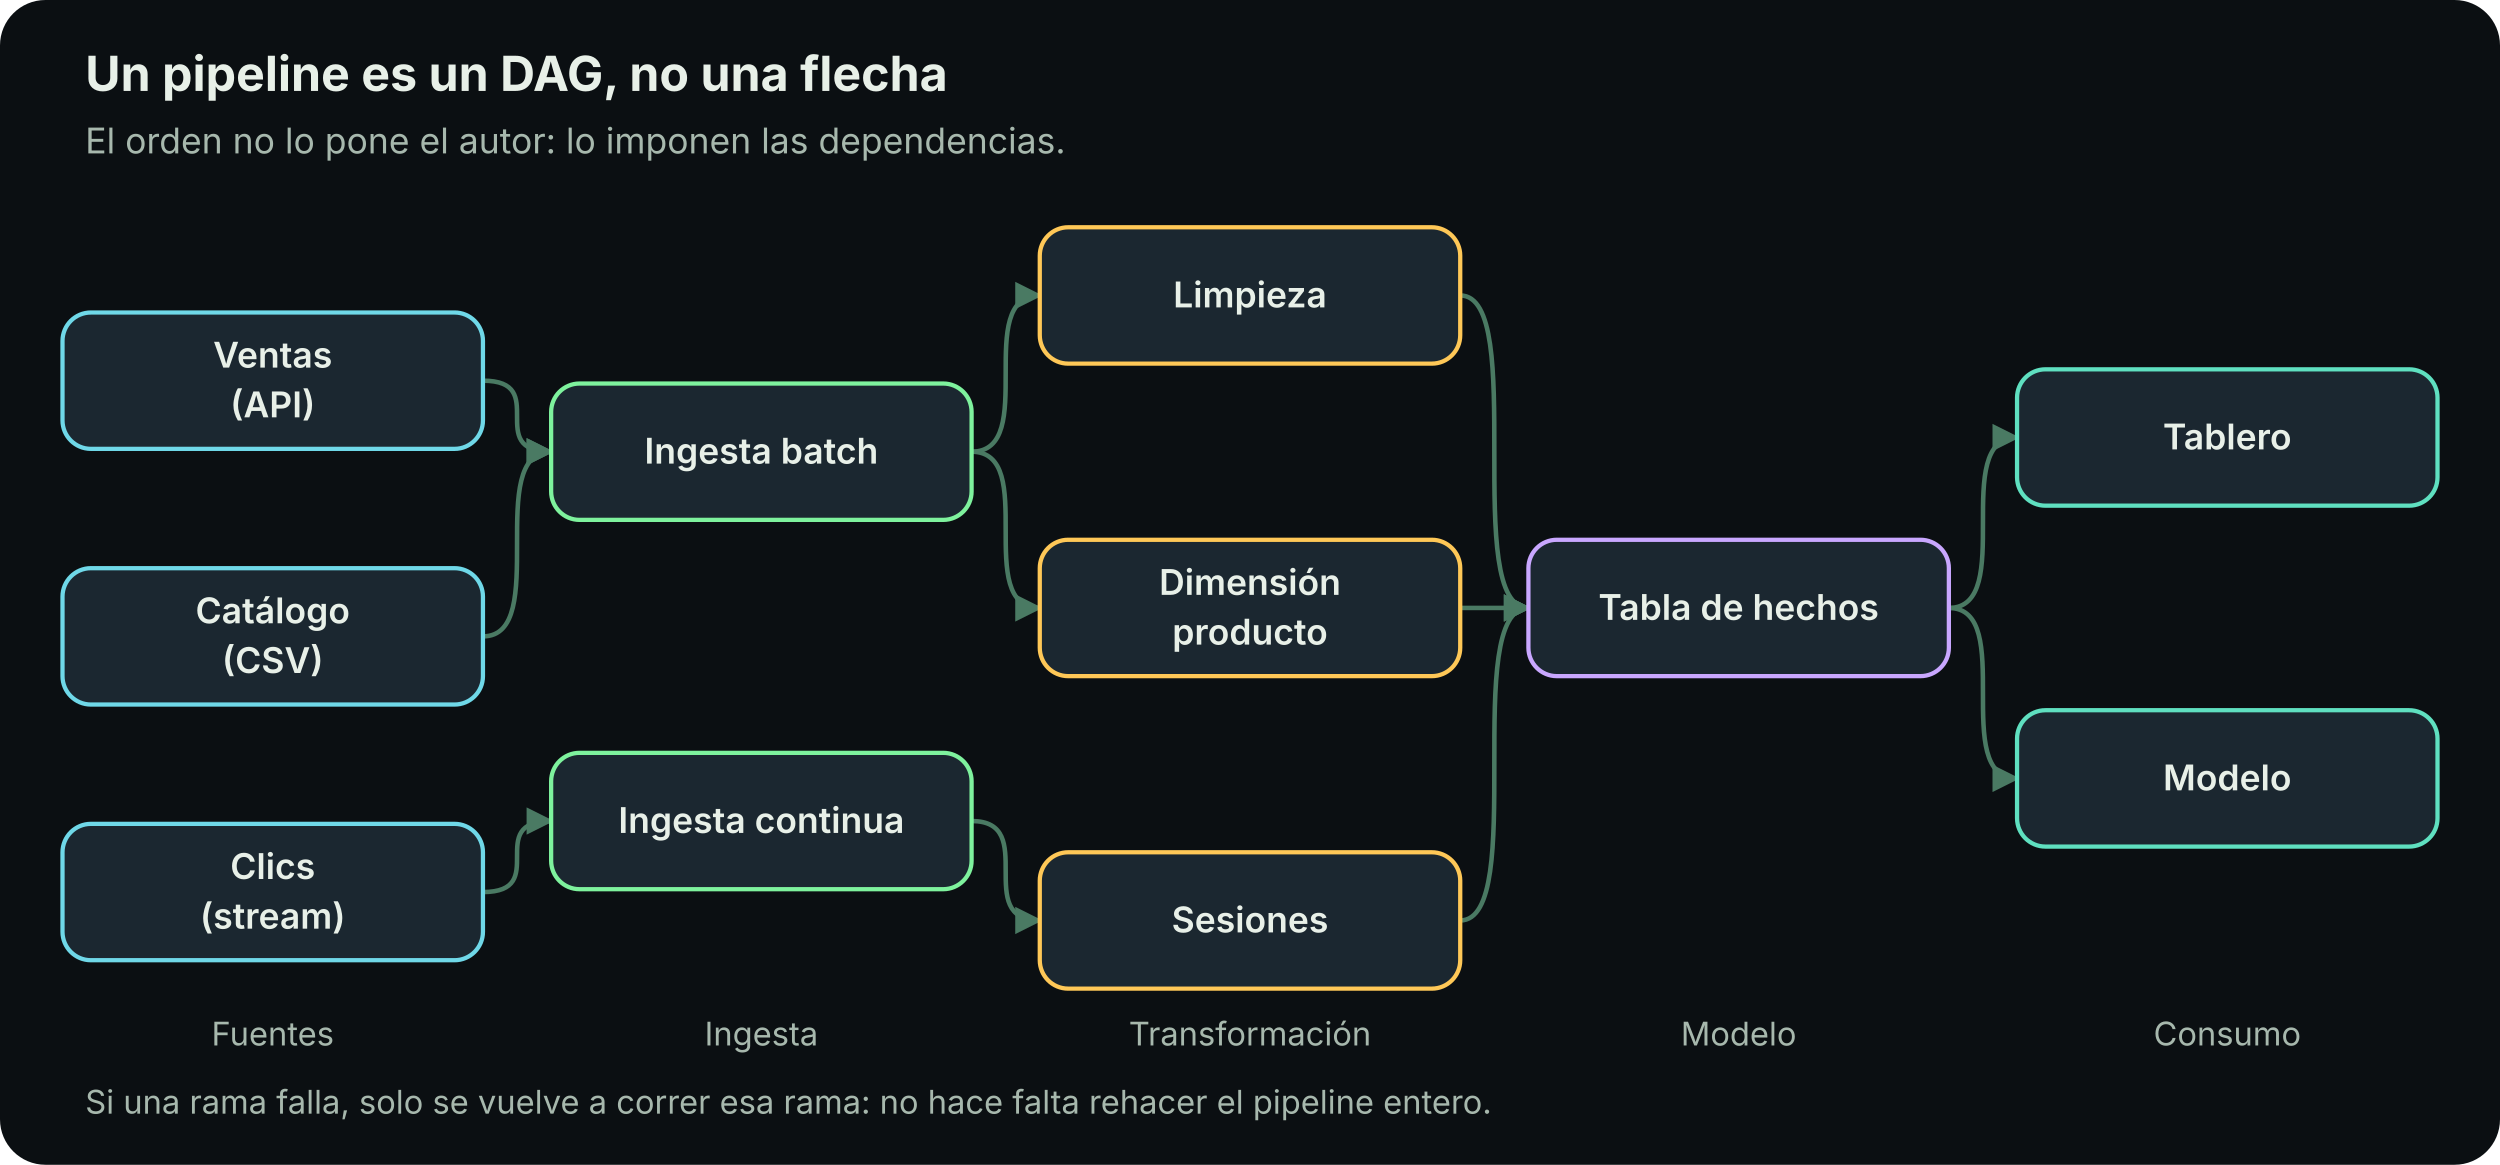
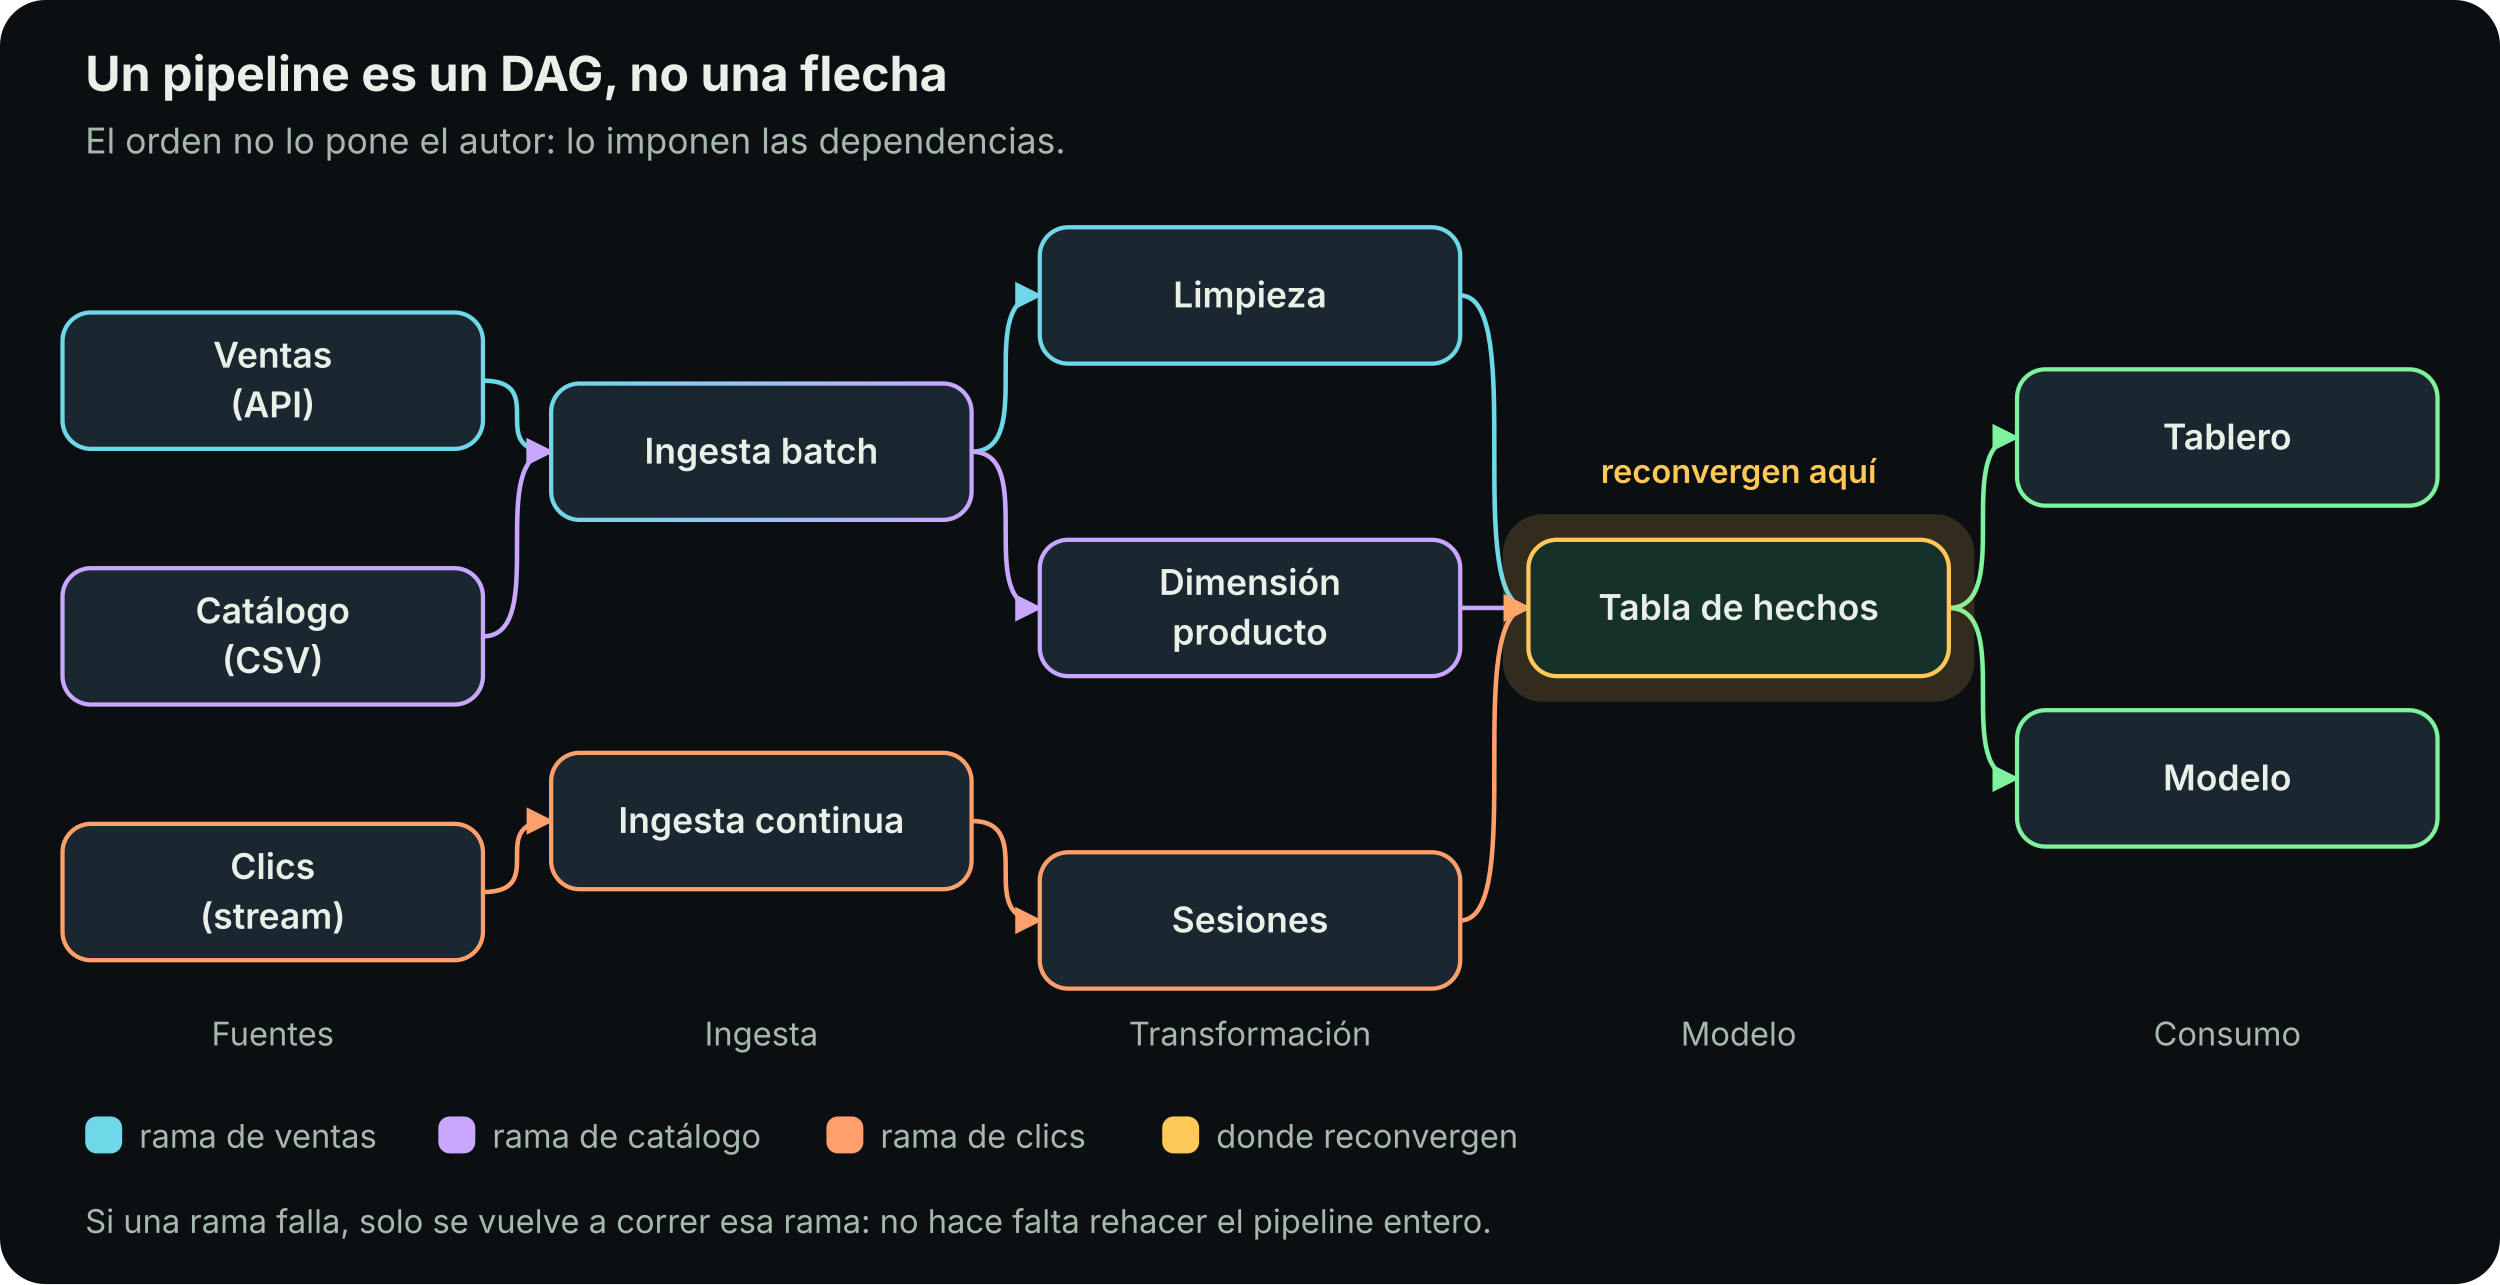
- <svg xmlns="http://www.w3.org/2000/svg" width="880" height="410" viewBox="0 0 880 410" role="img" aria-label="Un pipeline de datos es un grafo dirigido acíclico: las etapas se bifurcan y vuelven a converger">
+ <svg xmlns="http://www.w3.org/2000/svg" width="880" height="452" viewBox="0 0 880 452" role="img" aria-label="Un pipeline de datos es un grafo dirigido acíclico: las etapas se bifurcan y vuelven a converger">
  <defs>
    <marker id="f4a7a63" viewBox="0 0 10 10" refX="9" refY="5" markerWidth="6" markerHeight="6" orient="auto-start-reverse">
      <path d="M0,0 L10,5 L0,10 z" fill="#4a7a63" />
    </marker>
    <marker id="f7ef29d" viewBox="0 0 10 10" refX="9" refY="5" markerWidth="6" markerHeight="6" orient="auto-start-reverse">
      <path d="M0,0 L10,5 L0,10 z" fill="#7ef29d" />
    </marker>
    <marker id="fffc857" viewBox="0 0 10 10" refX="9" refY="5" markerWidth="6" markerHeight="6" orient="auto-start-reverse">
      <path d="M0,0 L10,5 L0,10 z" fill="#ffc857" />
    </marker>
    <marker id="f6fd8e8" viewBox="0 0 10 10" refX="9" refY="5" markerWidth="6" markerHeight="6" orient="auto-start-reverse">
      <path d="M0,0 L10,5 L0,10 z" fill="#6fd8e8" />
    </marker>
    <marker id="fc9a7ff" viewBox="0 0 10 10" refX="9" refY="5" markerWidth="6" markerHeight="6" orient="auto-start-reverse">
      <path d="M0,0 L10,5 L0,10 z" fill="#c9a7ff" />
    </marker>
    <marker id="fff9f6b" viewBox="0 0 10 10" refX="9" refY="5" markerWidth="6" markerHeight="6" orient="auto-start-reverse">
      <path d="M0,0 L10,5 L0,10 z" fill="#ff9f6b" />
    </marker>
    <marker id="f5fe0c0" viewBox="0 0 10 10" refX="9" refY="5" markerWidth="6" markerHeight="6" orient="auto-start-reverse">
      <path d="M0,0 L10,5 L0,10 z" fill="#5fe0c0" />
    </marker>
    <marker id="fa7b8ad" viewBox="0 0 10 10" refX="9" refY="5" markerWidth="6" markerHeight="6" orient="auto-start-reverse">
      <path d="M0,0 L10,5 L0,10 z" fill="#a7b8ad" />
    </marker>
+     <marker id="fff6b6b" viewBox="0 0 10 10" refX="9" refY="5" markerWidth="6" markerHeight="6" orient="auto-start-reverse">
+       <path d="M0,0 L10,5 L0,10 z" fill="#ff6b6b" />
+     </marker>
+     <marker id="fff8ad4" viewBox="0 0 10 10" refX="9" refY="5" markerWidth="6" markerHeight="6" orient="auto-start-reverse">
+       <path d="M0,0 L10,5 L0,10 z" fill="#ff8ad4" />
+     </marker>
+     <marker id="f7aa7ff" viewBox="0 0 10 10" refX="9" refY="5" markerWidth="6" markerHeight="6" orient="auto-start-reverse">
+       <path d="M0,0 L10,5 L0,10 z" fill="#7aa7ff" />
+     </marker>
+     <marker id="f84eba6" viewBox="0 0 10 10" refX="9" refY="5" markerWidth="6" markerHeight="6" orient="auto-start-reverse">
+       <path d="M0,0 L10,5 L0,10 z" fill="#84eba6" />
+     </marker>
+     <marker id="f84c9eb" viewBox="0 0 10 10" refX="9" refY="5" markerWidth="6" markerHeight="6" orient="auto-start-reverse">
+       <path d="M0,0 L10,5 L0,10 z" fill="#84c9eb" />
+     </marker>
+     <marker id="fa684eb" viewBox="0 0 10 10" refX="9" refY="5" markerWidth="6" markerHeight="6" orient="auto-start-reverse">
+       <path d="M0,0 L10,5 L0,10 z" fill="#a684eb" />
+     </marker>
+     <marker id="feb84c9" viewBox="0 0 10 10" refX="9" refY="5" markerWidth="6" markerHeight="6" orient="auto-start-reverse">
+       <path d="M0,0 L10,5 L0,10 z" fill="#eb84c9" />
+     </marker>
+     <marker id="feba684" viewBox="0 0 10 10" refX="9" refY="5" markerWidth="6" markerHeight="6" orient="auto-start-reverse">
+       <path d="M0,0 L10,5 L0,10 z" fill="#eba684" />
+     </marker>
+     <marker id="fc9eb84" viewBox="0 0 10 10" refX="9" refY="5" markerWidth="6" markerHeight="6" orient="auto-start-reverse">
+       <path d="M0,0 L10,5 L0,10 z" fill="#c9eb84" />
+     </marker>
+     <marker id="f5b83d6" viewBox="0 0 10 10" refX="9" refY="5" markerWidth="6" markerHeight="6" orient="auto-start-reverse">
+       <path d="M0,0 L10,5 L0,10 z" fill="#5b83d6" />
+     </marker>
+     <marker id="f4fd6c0" viewBox="0 0 10 10" refX="9" refY="5" markerWidth="6" markerHeight="6" orient="auto-start-reverse">
+       <path d="M0,0 L10,5 L0,10 z" fill="#4fd6c0" />
+     </marker>
+     <marker id="fff7a5c" viewBox="0 0 10 10" refX="9" refY="5" markerWidth="6" markerHeight="6" orient="auto-start-reverse">
+       <path d="M0,0 L10,5 L0,10 z" fill="#ff7a5c" />
+     </marker>
+     <linearGradient id="gRamaAB" x1="0" y1="0" x2="1" y2="0">
+       <stop offset="0" stop-color="#6fd8e8" />
+       <stop offset="1" stop-color="#c9a7ff" />
+     </linearGradient>
  </defs>
-   <rect x="0" y="0" width="880" height="410" rx="16" fill="#0b0f12" />
+   <rect x="0" y="0" width="880" height="452" rx="16" fill="#0b0f12" />
  <text x="30.0" y="32.0" fill="#e8f0e8" font-family="system-ui, -apple-system, Segoe UI, sans-serif" font-size="17" font-weight="700" text-anchor="start">Un pipeline es un DAG, no una flecha</text>
  <text x="30.0" y="54.0" fill="#a7b8ad" font-family="system-ui, -apple-system, Segoe UI, sans-serif" font-size="12.5" font-weight="400" text-anchor="start">El orden no lo pone el autor: lo imponen las dependencias.</text>
-   <path d="M170.0,134.0 C194.0,134.0 170.0,159.0 194.0,159.0" fill="none" stroke="#4a7a63" stroke-width="1.6" marker-end="url(#f4a7a63)" />
-   <path d="M170.0,224.0 C194.0,224.0 170.0,159.0 194.0,159.0" fill="none" stroke="#4a7a63" stroke-width="1.6" marker-end="url(#f4a7a63)" />
-   <path d="M170.0,314.0 C194.0,314.0 170.0,289.0 194.0,289.0" fill="none" stroke="#4a7a63" stroke-width="1.6" marker-end="url(#f4a7a63)" />
-   <path d="M342.0,159.0 C366.0,159.0 342.0,104.0 366.0,104.0" fill="none" stroke="#4a7a63" stroke-width="1.6" marker-end="url(#f4a7a63)" />
-   <path d="M342.0,159.0 C366.0,159.0 342.0,214.0 366.0,214.0" fill="none" stroke="#4a7a63" stroke-width="1.6" marker-end="url(#f4a7a63)" />
-   <path d="M342.0,289.0 C366.0,289.0 342.0,324.0 366.0,324.0" fill="none" stroke="#4a7a63" stroke-width="1.6" marker-end="url(#f4a7a63)" />
-   <path d="M514.0,104.0 C538.0,104.0 514.0,214.0 538.0,214.0" fill="none" stroke="#4a7a63" stroke-width="1.6" marker-end="url(#f4a7a63)" />
-   <path d="M514.0,214.0 C538.0,214.0 514.0,214.0 538.0,214.0" fill="none" stroke="#4a7a63" stroke-width="1.6" marker-end="url(#f4a7a63)" />
-   <path d="M514.0,324.0 C538.0,324.0 514.0,214.0 538.0,214.0" fill="none" stroke="#4a7a63" stroke-width="1.6" marker-end="url(#f4a7a63)" />
-   <path d="M686.0,214.0 C710.0,214.0 686.0,154.0 710.0,154.0" fill="none" stroke="#4a7a63" stroke-width="1.6" marker-end="url(#f4a7a63)" />
-   <path d="M686.0,214.0 C710.0,214.0 686.0,274.0 710.0,274.0" fill="none" stroke="#4a7a63" stroke-width="1.6" marker-end="url(#f4a7a63)" />
+   <path d="M170.0,134.0 C194.0,134.0 170.0,159.0 194.0,159.0" fill="none" stroke="#6fd8e8" stroke-width="1.6" marker-end="url(#f6fd8e8)" />
+   <path d="M170.0,224.0 C194.0,224.0 170.0,159.0 194.0,159.0" fill="none" stroke="#c9a7ff" stroke-width="1.6" marker-end="url(#fc9a7ff)" />
+   <path d="M170.0,314.0 C194.0,314.0 170.0,289.0 194.0,289.0" fill="none" stroke="#ff9f6b" stroke-width="1.6" marker-end="url(#fff9f6b)" />
+   <path d="M342.0,159.0 C366.0,159.0 342.0,104.0 366.0,104.0" fill="none" stroke="#6fd8e8" stroke-width="1.6" marker-end="url(#f6fd8e8)" />
+   <path d="M342.0,159.0 C366.0,159.0 342.0,214.0 366.0,214.0" fill="none" stroke="#c9a7ff" stroke-width="1.6" marker-end="url(#fc9a7ff)" />
+   <path d="M342.0,289.0 C366.0,289.0 342.0,324.0 366.0,324.0" fill="none" stroke="#ff9f6b" stroke-width="1.6" marker-end="url(#fff9f6b)" />
+   <path d="M514.0,104.0 C538.0,104.0 514.0,214.0 538.0,214.0" fill="none" stroke="#6fd8e8" stroke-width="1.6" marker-end="url(#f6fd8e8)" />
+   <path d="M514.0,214.0 C538.0,214.0 514.0,214.0 538.0,214.0" fill="none" stroke="#c9a7ff" stroke-width="1.6" marker-end="url(#fc9a7ff)" />
+   <path d="M514.0,324.0 C538.0,324.0 514.0,214.0 538.0,214.0" fill="none" stroke="#ff9f6b" stroke-width="1.6" marker-end="url(#fff9f6b)" />
+   <path d="M686.0,214.0 C710.0,214.0 686.0,154.0 710.0,154.0" fill="none" stroke="#7ef29d" stroke-width="1.6" marker-end="url(#f7ef29d)" />
+   <path d="M686.0,214.0 C710.0,214.0 686.0,274.0 710.0,274.0" fill="none" stroke="#7ef29d" stroke-width="1.6" marker-end="url(#f7ef29d)" />
+   <rect x="529.0" y="181.0" width="166.0" height="66.0" rx="14" fill="#ffc857" opacity="0.16" />
  <rect x="22.0" y="110.0" width="148.0" height="48.0" rx="10" fill="#1b2730" stroke="#6fd8e8" stroke-width="1.5" />
  <text x="96.0" y="129.4" fill="#e8f0e8" font-family="system-ui, -apple-system, Segoe UI, sans-serif" font-size="12.5" font-weight="600" text-anchor="middle">Ventas</text>
  <text x="96.0" y="146.9" fill="#e8f0e8" font-family="system-ui, -apple-system, Segoe UI, sans-serif" font-size="12.5" font-weight="600" text-anchor="middle">(API)</text>
-   <rect x="22.0" y="200.0" width="148.0" height="48.0" rx="10" fill="#1b2730" stroke="#6fd8e8" stroke-width="1.5" />
+   <rect x="22.0" y="200.0" width="148.0" height="48.0" rx="10" fill="#1b2730" stroke="#c9a7ff" stroke-width="1.5" />
  <text x="96.0" y="219.4" fill="#e8f0e8" font-family="system-ui, -apple-system, Segoe UI, sans-serif" font-size="12.5" font-weight="600" text-anchor="middle">Catálogo</text>
  <text x="96.0" y="236.9" fill="#e8f0e8" font-family="system-ui, -apple-system, Segoe UI, sans-serif" font-size="12.5" font-weight="600" text-anchor="middle">(CSV)</text>
-   <rect x="22.0" y="290.0" width="148.0" height="48.0" rx="10" fill="#1b2730" stroke="#6fd8e8" stroke-width="1.5" />
+   <rect x="22.0" y="290.0" width="148.0" height="48.0" rx="10" fill="#1b2730" stroke="#ff9f6b" stroke-width="1.5" />
  <text x="96.0" y="309.4" fill="#e8f0e8" font-family="system-ui, -apple-system, Segoe UI, sans-serif" font-size="12.5" font-weight="600" text-anchor="middle">Clics</text>
  <text x="96.0" y="326.9" fill="#e8f0e8" font-family="system-ui, -apple-system, Segoe UI, sans-serif" font-size="12.5" font-weight="600" text-anchor="middle">(stream)</text>
-   <rect x="194.0" y="135.0" width="148.0" height="48.0" rx="10" fill="#1b2730" stroke="#7ef29d" stroke-width="1.5" />
+   <rect x="194.0" y="135.0" width="148.0" height="48.0" rx="10" fill="#1b2730" stroke="url(#gRamaAB)" stroke-width="1.5" />
  <text x="268.0" y="163.2" fill="#e8f0e8" font-family="system-ui, -apple-system, Segoe UI, sans-serif" font-size="12.5" font-weight="600" text-anchor="middle">Ingesta batch</text>
-   <rect x="194.0" y="265.0" width="148.0" height="48.0" rx="10" fill="#1b2730" stroke="#7ef29d" stroke-width="1.5" />
+   <rect x="194.0" y="265.0" width="148.0" height="48.0" rx="10" fill="#1b2730" stroke="#ff9f6b" stroke-width="1.5" />
  <text x="268.0" y="293.2" fill="#e8f0e8" font-family="system-ui, -apple-system, Segoe UI, sans-serif" font-size="12.5" font-weight="600" text-anchor="middle">Ingesta continua</text>
-   <rect x="366.0" y="80.0" width="148.0" height="48.0" rx="10" fill="#1b2730" stroke="#ffc857" stroke-width="1.5" />
+   <rect x="366.0" y="80.0" width="148.0" height="48.0" rx="10" fill="#1b2730" stroke="#6fd8e8" stroke-width="1.5" />
  <text x="440.0" y="108.2" fill="#e8f0e8" font-family="system-ui, -apple-system, Segoe UI, sans-serif" font-size="12.5" font-weight="600" text-anchor="middle">Limpieza</text>
-   <rect x="366.0" y="190.0" width="148.0" height="48.0" rx="10" fill="#1b2730" stroke="#ffc857" stroke-width="1.5" />
+   <rect x="366.0" y="190.0" width="148.0" height="48.0" rx="10" fill="#1b2730" stroke="#c9a7ff" stroke-width="1.5" />
  <text x="440.0" y="209.4" fill="#e8f0e8" font-family="system-ui, -apple-system, Segoe UI, sans-serif" font-size="12.5" font-weight="600" text-anchor="middle">Dimensión</text>
  <text x="440.0" y="226.9" fill="#e8f0e8" font-family="system-ui, -apple-system, Segoe UI, sans-serif" font-size="12.5" font-weight="600" text-anchor="middle">producto</text>
-   <rect x="366.0" y="300.0" width="148.0" height="48.0" rx="10" fill="#1b2730" stroke="#ffc857" stroke-width="1.5" />
+   <rect x="366.0" y="300.0" width="148.0" height="48.0" rx="10" fill="#1b2730" stroke="#ff9f6b" stroke-width="1.5" />
  <text x="440.0" y="328.2" fill="#e8f0e8" font-family="system-ui, -apple-system, Segoe UI, sans-serif" font-size="12.5" font-weight="600" text-anchor="middle">Sesiones</text>
-   <rect x="538.0" y="190.0" width="148.0" height="48.0" rx="10" fill="#1b2730" stroke="#c9a7ff" stroke-width="1.5" />
+   <rect x="538.0" y="190.0" width="148.0" height="48.0" rx="10" fill="#16302a" stroke="#ffc857" stroke-width="1.5" />
  <text x="612.0" y="218.2" fill="#e8f0e8" font-family="system-ui, -apple-system, Segoe UI, sans-serif" font-size="12.5" font-weight="600" text-anchor="middle">Tabla de hechos</text>
-   <rect x="710.0" y="130.0" width="148.0" height="48.0" rx="10" fill="#1b2730" stroke="#5fe0c0" stroke-width="1.5" />
+   <rect x="710.0" y="130.0" width="148.0" height="48.0" rx="10" fill="#1b2730" stroke="#7ef29d" stroke-width="1.5" />
  <text x="784.0" y="158.2" fill="#e8f0e8" font-family="system-ui, -apple-system, Segoe UI, sans-serif" font-size="12.5" font-weight="600" text-anchor="middle">Tablero</text>
-   <rect x="710.0" y="250.0" width="148.0" height="48.0" rx="10" fill="#1b2730" stroke="#5fe0c0" stroke-width="1.5" />
+   <rect x="710.0" y="250.0" width="148.0" height="48.0" rx="10" fill="#1b2730" stroke="#7ef29d" stroke-width="1.5" />
  <text x="784.0" y="278.2" fill="#e8f0e8" font-family="system-ui, -apple-system, Segoe UI, sans-serif" font-size="12.5" font-weight="600" text-anchor="middle">Modelo</text>
+   <text x="612.0" y="170.0" fill="#ffc857" font-family="system-ui, -apple-system, Segoe UI, sans-serif" font-size="11.5" font-weight="600" text-anchor="middle">reconvergen aquí</text>
  <text x="96.0" y="368.0" fill="#a7b8ad" font-family="system-ui, -apple-system, Segoe UI, sans-serif" font-size="11.5" font-weight="400" text-anchor="middle">Fuentes</text>
  <text x="268.0" y="368.0" fill="#a7b8ad" font-family="system-ui, -apple-system, Segoe UI, sans-serif" font-size="11.5" font-weight="400" text-anchor="middle">Ingesta</text>
  <text x="440.0" y="368.0" fill="#a7b8ad" font-family="system-ui, -apple-system, Segoe UI, sans-serif" font-size="11.5" font-weight="400" text-anchor="middle">Transformación</text>
  <text x="612.0" y="368.0" fill="#a7b8ad" font-family="system-ui, -apple-system, Segoe UI, sans-serif" font-size="11.5" font-weight="400" text-anchor="middle">Modelo</text>
  <text x="784.0" y="368.0" fill="#a7b8ad" font-family="system-ui, -apple-system, Segoe UI, sans-serif" font-size="11.5" font-weight="400" text-anchor="middle">Consumo</text>
-   <text x="30.0" y="392.0" fill="#a7b8ad" font-family="system-ui, -apple-system, Segoe UI, sans-serif" font-size="11.5" font-weight="400" text-anchor="start">Si una rama falla, solo se vuelve a correr esa rama: no hace falta rehacer el pipeline entero.</text>
+   <rect x="30.0" y="393.0" width="13" height="13" rx="4" fill="#6fd8e8" />
+   <text x="49.0" y="404.0" fill="#a7b8ad" font-family="system-ui, -apple-system, Segoe UI, sans-serif" font-size="11.5" font-weight="400" text-anchor="start">rama de ventas</text>
+   <rect x="154.3" y="393.0" width="13" height="13" rx="4" fill="#c9a7ff" />
+   <text x="173.3" y="404.0" fill="#a7b8ad" font-family="system-ui, -apple-system, Segoe UI, sans-serif" font-size="11.5" font-weight="400" text-anchor="start">rama de catálogo</text>
+   <rect x="290.9" y="393.0" width="13" height="13" rx="4" fill="#ff9f6b" />
+   <text x="309.9" y="404.0" fill="#a7b8ad" font-family="system-ui, -apple-system, Segoe UI, sans-serif" font-size="11.5" font-weight="400" text-anchor="start">rama de clics</text>
+   <rect x="409.1" y="393.0" width="13" height="13" rx="4" fill="#ffc857" />
+   <text x="428.1" y="404.0" fill="#a7b8ad" font-family="system-ui, -apple-system, Segoe UI, sans-serif" font-size="11.5" font-weight="400" text-anchor="start">donde reconvergen</text>
+   <text x="30.0" y="434.0" fill="#a7b8ad" font-family="system-ui, -apple-system, Segoe UI, sans-serif" font-size="11.5" font-weight="400" text-anchor="start">Si una rama falla, solo se vuelve a correr esa rama: no hace falta rehacer el pipeline entero.</text>
</svg>
